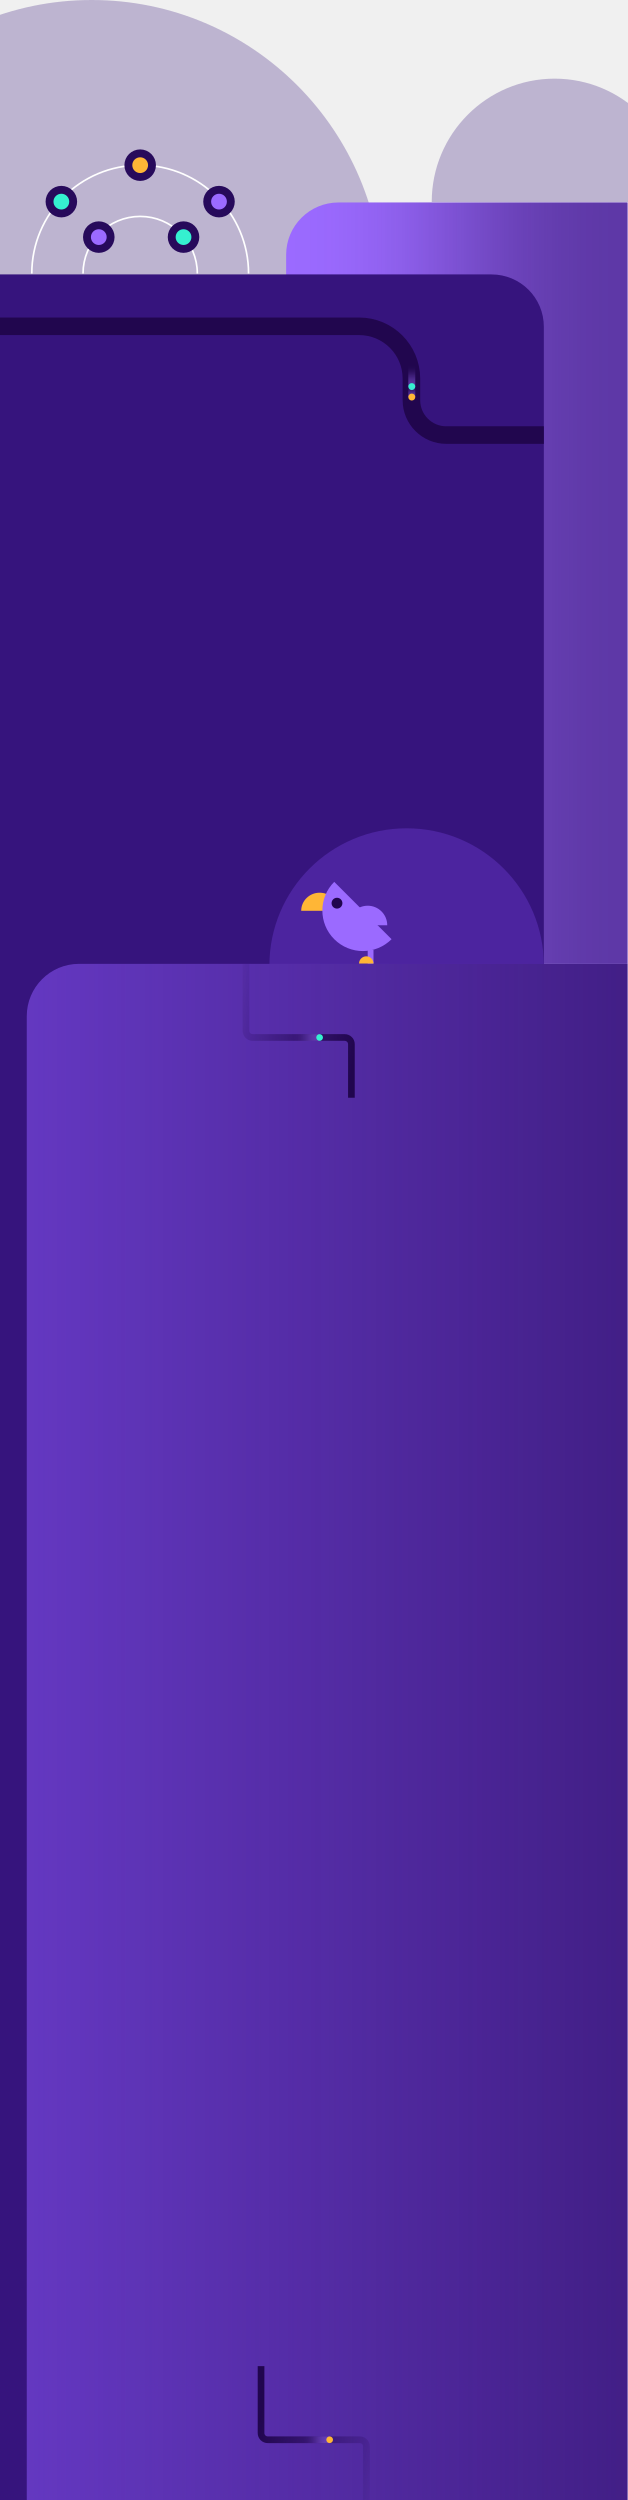
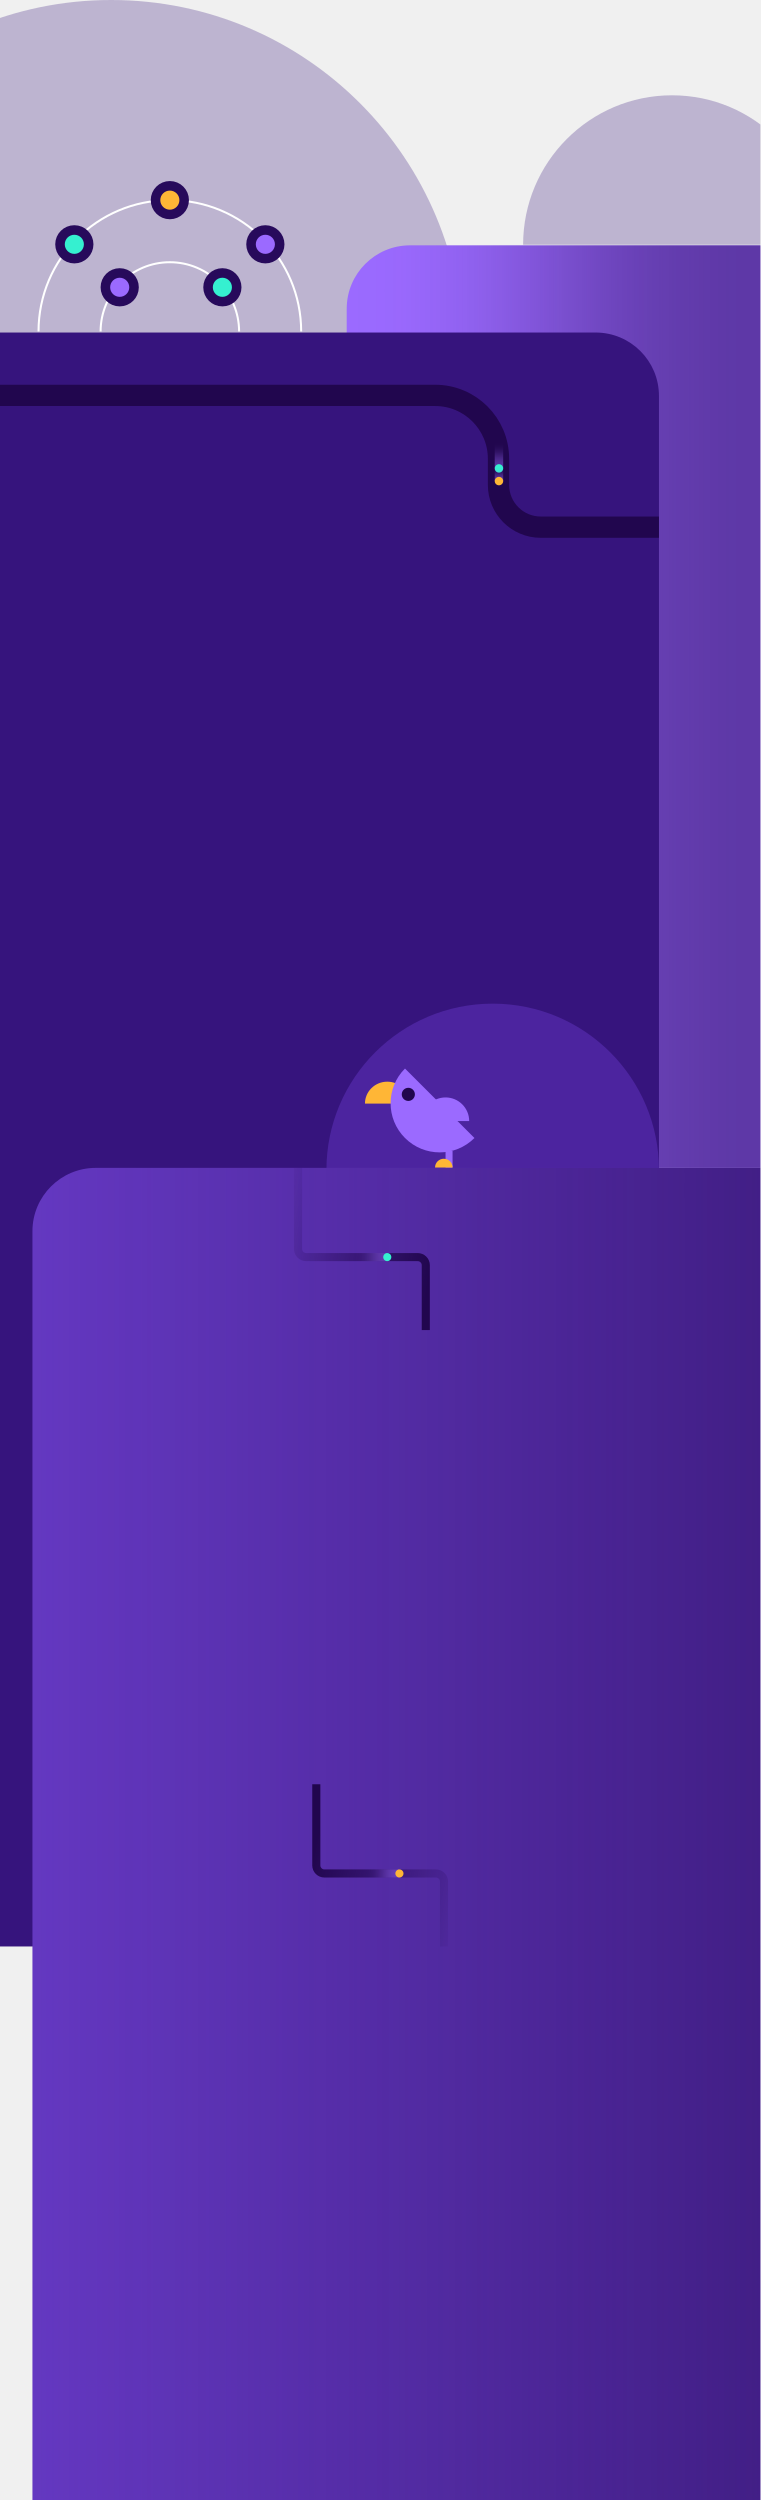
- <svg xmlns="http://www.w3.org/2000/svg" id="eop1mfZyzHS1" viewBox="0 0 375 1494" shape-rendering="geometricPrecision" text-rendering="geometricPrecision">
+ <svg xmlns="http://www.w3.org/2000/svg" width="375" height="1233" viewBox="0 0 375 1233" fill="none">
+   <g clip-path="url(#clip0_1156_7027)">
+     <path d="M54.828 -0C-41.175 -0 -119 78.117 -119 174.479L228.656 174.479C228.656 78.117 150.831 -0 54.828 -0Z" fill="#36147D" fill-opacity="0.27" />
+     <path d="M331.437 47C290.879 47 258 79.996 258 120.698L404.875 120.698C404.875 79.996 371.996 47 331.437 47Z" fill="#36147D" fill-opacity="0.27" />
+     <path d="M375 121H202.25C184.991 121 171 134.991 171 152.25V576H375V121Z" fill="#9B6AFF" />
+     <path d="M171 152.25C171 134.991 184.991 121 202.25 121L375 121L375 576H171L171 152.25Z" fill="url(#paint0_linear_1156_7027)" fill-opacity="0.5" />
+     <path d="M0 164H293.75C311.009 164 325 177.991 325 195.25V960H0V164Z" fill="#36147D" />
+     <path d="M148.537 163.48C148.537 127.709 119.539 98.711 83.769 98.711C47.998 98.711 19 127.709 19 163.48" stroke="white" />
+     <path d="M117.919 163.479C117.919 144.618 102.629 129.329 83.768 129.329C64.907 129.329 49.617 144.618 49.617 163.479" stroke="white" />
+     <circle cx="83.768" cy="98.71" r="7.066" transform="rotate(90 83.7681 98.7104)" fill="#FFB636" stroke="#270A5B" stroke-width="4.71" />
+     <circle cx="36.664" cy="120.496" r="7.066" transform="rotate(90 36.6645 120.496)" fill="#35F0D0" stroke="#270A5B" stroke-width="4.71" />
+     <circle cx="109.676" cy="141.693" r="7.066" transform="rotate(90 109.676 141.693)" fill="#35F0D0" stroke="#270A5B" stroke-width="4.71" />
+     <circle cx="130.874" cy="120.496" r="7.066" transform="rotate(90 130.874 120.496)" fill="#9B6AFF" stroke="#270A5B" stroke-width="4.71" />
+     <circle cx="59.039" cy="141.693" r="7.066" transform="rotate(90 59.0386 141.693)" fill="#9B6AFF" stroke="#270A5B" stroke-width="4.71" />
+     <rect x="78.003" y="654.001" width="220" height="226" rx="24" fill="#21064E" />
+     <rect x="101.263" y="816.82" width="174.449" height="39.383" rx="19.692" fill="#35F0D0" />
+     <path d="M129.934 831.643L132.68 839.68H132.791L135.538 831.643H137.147L133.596 841.511H131.876L128.325 831.643H129.934ZM141.694 841.646C141.09 841.646 140.547 841.531 140.066 841.299C139.587 841.065 139.205 840.744 138.919 840.336C138.633 839.928 138.48 839.462 138.461 838.938H139.907C139.942 839.362 140.13 839.711 140.47 839.984C140.811 840.257 141.219 840.393 141.694 840.393C142.073 840.393 142.409 840.307 142.701 840.133C142.997 839.957 143.228 839.714 143.395 839.406C143.565 839.097 143.65 838.746 143.65 838.35C143.65 837.949 143.564 837.591 143.39 837.276C143.217 836.961 142.977 836.714 142.672 836.534C142.37 836.354 142.023 836.263 141.631 836.259C141.333 836.259 141.032 836.311 140.73 836.413C140.429 836.516 140.184 836.651 139.998 836.818L138.635 836.616L139.189 831.643H144.614V832.92H140.427L140.114 835.681H140.172C140.364 835.495 140.62 835.339 140.938 835.214C141.259 835.088 141.603 835.026 141.969 835.026C142.569 835.026 143.104 835.169 143.573 835.455C144.045 835.741 144.416 836.131 144.686 836.625C144.959 837.117 145.094 837.682 145.091 838.322C145.094 838.961 144.95 839.531 144.657 840.032C144.368 840.533 143.967 840.928 143.453 841.217C142.942 841.503 142.356 841.646 141.694 841.646ZM153.771 841.511H150.577V831.643H153.872C154.839 831.643 155.67 831.841 156.363 832.236C157.057 832.628 157.589 833.192 157.958 833.927C158.331 834.66 158.517 835.538 158.517 836.563C158.517 837.591 158.329 838.474 157.953 839.213C157.581 839.952 157.041 840.52 156.334 840.919C155.628 841.314 154.773 841.511 153.771 841.511ZM152.065 840.21H153.689C154.441 840.21 155.066 840.069 155.564 839.786C156.061 839.5 156.434 839.088 156.681 838.548C156.929 838.005 157.052 837.343 157.052 836.563C157.052 835.789 156.929 835.132 156.681 834.592C156.437 834.053 156.073 833.643 155.588 833.364C155.103 833.084 154.5 832.944 153.781 832.944H152.065V840.21ZM163.37 841.661C162.677 841.661 162.071 841.502 161.554 841.184C161.037 840.866 160.635 840.421 160.349 839.849C160.063 839.277 159.92 838.609 159.92 837.845C159.92 837.077 160.063 836.405 160.349 835.83C160.635 835.255 161.037 834.809 161.554 834.491C162.071 834.173 162.677 834.014 163.37 834.014C164.064 834.014 164.67 834.173 165.187 834.491C165.704 834.809 166.106 835.255 166.391 835.83C166.677 836.405 166.82 837.077 166.82 837.845C166.82 838.609 166.677 839.277 166.391 839.849C166.106 840.421 165.704 840.866 165.187 841.184C164.67 841.502 164.064 841.661 163.37 841.661ZM163.375 840.451C163.825 840.451 164.198 840.332 164.493 840.095C164.789 839.857 165.007 839.541 165.148 839.145C165.293 838.75 165.365 838.315 165.365 837.84C165.365 837.368 165.293 836.934 165.148 836.539C165.007 836.14 164.789 835.821 164.493 835.58C164.198 835.339 163.825 835.219 163.375 835.219C162.922 835.219 162.546 835.339 162.248 835.58C161.952 835.821 161.732 836.14 161.588 836.539C161.446 836.934 161.376 837.368 161.376 837.84C161.376 838.315 161.446 838.75 161.588 839.145C161.732 839.541 161.952 839.857 162.248 840.095C162.546 840.332 162.922 840.451 163.375 840.451ZM171.546 841.661C170.829 841.661 170.213 841.498 169.696 841.174C169.182 840.846 168.787 840.395 168.51 839.82C168.234 839.245 168.096 838.587 168.096 837.845C168.096 837.093 168.237 836.43 168.52 835.855C168.803 835.276 169.201 834.825 169.715 834.501C170.229 834.176 170.834 834.014 171.531 834.014C172.093 834.014 172.595 834.118 173.035 834.327C173.475 834.533 173.83 834.822 174.099 835.194C174.373 835.567 174.535 836.002 174.586 836.5H173.184C173.107 836.153 172.93 835.855 172.654 835.604C172.381 835.353 172.015 835.228 171.555 835.228C171.154 835.228 170.802 835.334 170.5 835.546C170.201 835.755 169.969 836.054 169.802 836.442C169.635 836.828 169.551 837.284 169.551 837.811C169.551 838.35 169.633 838.816 169.797 839.208C169.961 839.6 170.192 839.904 170.491 840.119C170.793 840.334 171.147 840.442 171.555 840.442C171.828 840.442 172.076 840.392 172.297 840.292C172.522 840.189 172.71 840.043 172.861 839.854C173.015 839.664 173.123 839.436 173.184 839.17H174.586C174.535 839.648 174.379 840.075 174.119 840.451C173.859 840.827 173.51 841.123 173.073 841.338C172.64 841.553 172.13 841.661 171.546 841.661ZM180.815 838.442V834.11H182.26V841.511H180.844V840.23H180.767C180.597 840.625 180.323 840.954 179.948 841.217C179.575 841.478 179.111 841.608 178.555 841.608C178.08 841.608 177.659 841.503 177.293 841.294C176.93 841.082 176.644 840.769 176.435 840.355C176.23 839.94 176.127 839.428 176.127 838.818V834.11H177.567V838.644C177.567 839.149 177.707 839.55 177.987 839.849C178.266 840.148 178.629 840.297 179.076 840.297C179.345 840.297 179.614 840.23 179.88 840.095C180.15 839.96 180.373 839.756 180.55 839.483C180.73 839.21 180.818 838.863 180.815 838.442ZM184.196 841.511V834.11H185.579V835.315H185.671C185.825 834.907 186.077 834.589 186.427 834.361C186.777 834.13 187.196 834.014 187.685 834.014C188.179 834.014 188.594 834.13 188.928 834.361C189.265 834.592 189.514 834.91 189.675 835.315H189.752C189.928 834.92 190.209 834.605 190.595 834.371C190.98 834.133 191.44 834.014 191.973 834.014C192.644 834.014 193.192 834.224 193.616 834.645C194.043 835.066 194.257 835.7 194.257 836.548V841.511H192.816V836.683C192.816 836.182 192.68 835.819 192.407 835.594C192.134 835.37 191.807 835.257 191.428 835.257C190.959 835.257 190.595 835.402 190.335 835.691C190.074 835.977 189.944 836.344 189.944 836.794V841.511H188.509V836.592C188.509 836.19 188.383 835.867 188.133 835.623C187.882 835.379 187.556 835.257 187.155 835.257C186.882 835.257 186.629 835.329 186.398 835.474C186.17 835.615 185.985 835.813 185.844 836.067C185.706 836.32 185.637 836.614 185.637 836.948V841.511H184.196ZM199.377 841.661C198.648 841.661 198.02 841.505 197.493 841.193C196.97 840.878 196.565 840.437 196.279 839.868C195.997 839.296 195.855 838.627 195.855 837.859C195.855 837.101 195.997 836.433 196.279 835.855C196.565 835.276 196.963 834.825 197.474 834.501C197.988 834.176 198.589 834.014 199.276 834.014C199.694 834.014 200.099 834.083 200.49 834.221C200.882 834.359 201.234 834.576 201.546 834.872C201.857 835.167 202.103 835.551 202.283 836.023C202.463 836.492 202.553 837.062 202.553 837.734V838.244H196.67V837.165H201.141C201.141 836.786 201.064 836.45 200.91 836.158C200.755 835.863 200.539 835.63 200.259 835.459C199.983 835.289 199.658 835.204 199.286 835.204C198.881 835.204 198.528 835.304 198.226 835.503C197.927 835.699 197.696 835.956 197.532 836.274C197.371 836.589 197.291 836.931 197.291 837.3V838.143C197.291 838.638 197.378 839.059 197.551 839.406C197.728 839.753 197.974 840.018 198.288 840.201C198.603 840.381 198.971 840.47 199.392 840.47C199.665 840.47 199.914 840.432 200.139 840.355C200.364 840.275 200.558 840.156 200.722 839.998C200.886 839.841 201.011 839.647 201.098 839.415L202.461 839.661C202.352 840.063 202.156 840.414 201.873 840.716C201.594 841.015 201.242 841.248 200.818 841.415C200.397 841.579 199.917 841.661 199.377 841.661ZM205.592 837.117V841.511H204.151V834.11H205.534V835.315H205.626C205.796 834.923 206.062 834.608 206.425 834.371C206.792 834.133 207.252 834.014 207.808 834.014C208.313 834.014 208.754 834.12 209.133 834.332C209.512 834.541 209.806 834.852 210.015 835.267C210.224 835.681 210.328 836.193 210.328 836.804V841.511H208.887V836.977C208.887 836.441 208.748 836.022 208.468 835.72C208.189 835.414 207.805 835.262 207.317 835.262C206.983 835.262 206.686 835.334 206.425 835.479C206.168 835.623 205.964 835.835 205.813 836.115C205.666 836.391 205.592 836.725 205.592 837.117ZM215.715 834.11V835.267H211.672V834.11H215.715ZM212.757 832.337H214.197V839.338C214.197 839.618 214.239 839.828 214.323 839.969C214.406 840.108 214.514 840.202 214.645 840.254C214.78 840.302 214.926 840.326 215.084 840.326C215.199 840.326 215.301 840.318 215.387 840.302C215.474 840.286 215.542 840.273 215.59 840.263L215.85 841.453C215.766 841.486 215.648 841.518 215.493 841.55C215.339 841.585 215.146 841.604 214.915 841.608C214.536 841.614 214.183 841.547 213.855 841.405C213.527 841.264 213.262 841.045 213.06 840.75C212.858 840.454 212.757 840.083 212.757 839.637V832.337ZM219.462 841.675C218.993 841.675 218.569 841.588 218.19 841.415C217.811 841.238 217.511 840.983 217.289 840.649C217.071 840.315 216.962 839.905 216.962 839.42C216.962 839.003 217.042 838.659 217.203 838.389C217.363 838.119 217.58 837.906 217.853 837.748C218.126 837.591 218.431 837.472 218.769 837.392C219.106 837.311 219.45 837.25 219.8 837.209C220.243 837.157 220.603 837.115 220.879 837.083C221.155 837.048 221.356 836.992 221.481 836.915C221.607 836.837 221.669 836.712 221.669 836.539V836.505C221.669 836.084 221.55 835.758 221.313 835.527C221.078 835.296 220.728 835.18 220.262 835.18C219.777 835.18 219.395 835.288 219.115 835.503C218.839 835.715 218.648 835.951 218.542 836.211L217.188 835.903C217.349 835.453 217.583 835.09 217.892 834.814C218.203 834.534 218.561 834.332 218.966 834.207C219.371 834.078 219.796 834.014 220.243 834.014C220.538 834.014 220.852 834.049 221.183 834.12C221.517 834.187 221.828 834.313 222.117 834.496C222.41 834.679 222.649 834.941 222.835 835.281C223.022 835.618 223.115 836.057 223.115 836.597V841.511H221.708V840.499H221.65C221.557 840.686 221.417 840.869 221.231 841.049C221.044 841.229 220.805 841.378 220.513 841.497C220.22 841.616 219.87 841.675 219.462 841.675ZM219.776 840.519C220.174 840.519 220.514 840.44 220.797 840.283C221.083 840.125 221.3 839.92 221.448 839.666C221.599 839.409 221.674 839.134 221.674 838.842V837.888C221.623 837.939 221.523 837.987 221.375 838.032C221.231 838.074 221.065 838.111 220.879 838.143C220.693 838.172 220.511 838.199 220.335 838.225C220.158 838.248 220.01 838.267 219.891 838.283C219.612 838.318 219.356 838.378 219.125 838.461C218.897 838.545 218.714 838.665 218.576 838.823C218.441 838.977 218.373 839.182 218.373 839.439C218.373 839.796 218.505 840.066 218.769 840.249C219.032 840.429 219.368 840.519 219.776 840.519ZM228.488 834.11V835.267H224.446V834.11H228.488ZM225.53 832.337H226.971V839.338C226.971 839.618 227.012 839.828 227.096 839.969C227.179 840.108 227.287 840.202 227.419 840.254C227.554 840.302 227.7 840.326 227.857 840.326C227.973 840.326 228.074 840.318 228.161 840.302C228.247 840.286 228.315 840.273 228.363 840.263L228.623 841.453C228.54 841.486 228.421 841.518 228.267 841.55C228.112 841.585 227.92 841.604 227.688 841.608C227.309 841.614 226.956 841.547 226.628 841.405C226.301 841.264 226.036 841.045 225.833 840.75C225.631 840.454 225.53 840.083 225.53 839.637V832.337ZM230.082 841.511V834.11H231.523V841.511H230.082ZM230.809 832.968C230.559 832.968 230.344 832.885 230.164 832.718C229.987 832.548 229.899 832.345 229.899 832.111C229.899 831.873 229.987 831.671 230.164 831.504C230.344 831.333 230.559 831.248 230.809 831.248C231.06 831.248 231.274 831.333 231.45 831.504C231.63 831.671 231.72 831.873 231.72 832.111C231.72 832.345 231.63 832.548 231.45 832.718C231.274 832.885 231.06 832.968 230.809 832.968ZM236.578 841.661C235.884 841.661 235.279 841.502 234.762 841.184C234.245 840.866 233.843 840.421 233.557 839.849C233.271 839.277 233.128 838.609 233.128 837.845C233.128 837.077 233.271 836.405 233.557 835.83C233.843 835.255 234.245 834.809 234.762 834.491C235.279 834.173 235.884 834.014 236.578 834.014C237.272 834.014 237.877 834.173 238.395 834.491C238.912 834.809 239.313 835.255 239.599 835.83C239.885 836.405 240.028 837.077 240.028 837.845C240.028 838.609 239.885 839.277 239.599 839.849C239.313 840.421 238.912 840.866 238.395 841.184C237.877 841.502 237.272 841.661 236.578 841.661ZM236.583 840.451C237.033 840.451 237.405 840.332 237.701 840.095C237.996 839.857 238.215 839.541 238.356 839.145C238.501 838.75 238.573 838.315 238.573 837.84C238.573 837.368 238.501 836.934 238.356 836.539C238.215 836.14 237.996 835.821 237.701 835.58C237.405 835.339 237.033 835.219 236.583 835.219C236.13 835.219 235.754 835.339 235.456 835.58C235.16 835.821 234.94 836.14 234.795 836.539C234.654 836.934 234.583 837.368 234.583 837.84C234.583 838.315 234.654 838.75 234.795 839.145C234.94 839.541 235.16 839.857 235.456 840.095C235.754 840.332 236.13 840.451 236.583 840.451ZM243.077 837.117V841.511H241.636V834.11H243.019V835.315H243.111C243.281 834.923 243.547 834.608 243.91 834.371C244.277 834.133 244.738 834.014 245.293 834.014C245.798 834.014 246.239 834.12 246.618 834.332C246.997 834.541 247.291 834.852 247.5 835.267C247.709 835.681 247.813 836.193 247.813 836.804V841.511H246.373V836.977C246.373 836.441 246.233 836.022 245.953 835.72C245.674 835.414 245.29 835.262 244.802 835.262C244.468 835.262 244.171 835.334 243.91 835.479C243.653 835.623 243.449 835.835 243.298 836.115C243.151 836.391 243.077 836.725 243.077 837.117Z" fill="#36147D" />
+     <path d="M97.435 676.535L94.774 679.199L97.438 681.863C97.68 682.105 97.68 682.499 97.438 682.741C97.314 682.859 97.156 682.921 96.997 682.921C96.839 682.921 96.681 682.859 96.56 682.738L93.459 679.636C93.217 679.395 93.217 679.001 93.459 678.759L96.56 675.657C96.802 675.416 97.196 675.416 97.438 675.657C97.68 675.899 97.68 676.293 97.435 676.535L97.435 676.535ZM112.941 678.762L109.84 675.66C109.598 675.418 109.204 675.418 108.962 675.66C108.72 675.902 108.72 676.296 108.962 676.538L111.626 679.199L108.962 681.863C108.72 682.105 108.72 682.499 108.962 682.741C109.086 682.859 109.244 682.921 109.403 682.921C109.561 682.921 109.719 682.859 109.84 682.738L112.941 679.636C113.186 679.394 113.186 679.004 112.941 678.762ZM106.602 673.074C106.301 672.906 105.923 673.015 105.759 673.316L99.556 684.481C99.388 684.781 99.497 685.157 99.798 685.324C99.894 685.377 99.996 685.402 100.099 685.402C100.316 685.402 100.527 685.287 100.641 685.082L106.844 673.917C107.012 673.62 106.903 673.241 106.602 673.074Z" fill="#9B6AFF" />
+     <path d="M141.887 778.286H224.266C232.83 778.286 239.773 771.343 239.773 762.779V711.199C239.773 696.998 214.575 685.735 201.976 705.812C189.376 725.889 176.293 736.662 152.064 729.807C132.68 724.322 126.865 738.948 126.381 746.946V762.779C126.381 771.343 133.323 778.286 141.887 778.286Z" stroke="white" stroke-width="1.938" stroke-linecap="round" />
+     <path d="M205.853 732.735L205.853 740.488" stroke="white" stroke-width="1.938" stroke-linecap="round" />
+     <path d="M205.853 717.229L205.853 724.982" stroke="white" stroke-width="1.938" stroke-linecap="round" />
+     <path d="M205.853 748.241L205.853 755.995" stroke="white" stroke-width="1.938" stroke-linecap="round" />
+     <path d="M205.853 763.748L205.853 771.501" stroke="white" stroke-width="1.938" stroke-linecap="round" />
+     <path d="M194.222 703.661C194.222 710.084 199.429 715.29 205.852 715.29C212.275 715.29 217.482 710.084 217.482 703.661C217.482 697.237 212.275 692.031 205.852 692.031C199.429 692.031 194.222 697.237 194.222 703.661Z" fill="#9B6AFF" stroke="#21064E" stroke-width="7.753" />
+     <path d="M325 260L266.693 260C255.187 260 245.86 250.673 245.86 239.167L245.86 226.25C245.86 208.991 231.869 195 214.61 195L0 195" stroke="#21064E" stroke-width="10.5" />
+     <rect x="248.167" y="218" width="13.021" height="4.167" transform="rotate(90 248.167 218)" fill="url(#paint1_linear_1156_7027)" fill-opacity="0.46" />
+     <circle cx="246.084" cy="231.021" r="2.083" transform="rotate(90 246.084 231.021)" fill="#35F0D0" />
+     <rect x="248.167" y="229.979" width="7.292" height="4.167" transform="rotate(90 248.167 229.979)" fill="url(#paint2_linear_1156_7027)" fill-opacity="0.46" />
+     <circle cx="246.084" cy="237.271" r="2.083" transform="rotate(90 246.084 237.271)" fill="#FFB636" />
+     <path d="M243 495C197.713 495 161 531.713 161 577L325 577C325 531.713 288.287 495 243 495Z" fill="#4C249F" />
+     <path d="M375 576H47.25C29.991 576 16 589.991 16 607.25V1233H375V576Z" fill="#6438C1" />
+     <path d="M16 607.25C16 589.991 29.991 576 47.25 576H375V1233H16V607.25Z" fill="url(#paint3_linear_1156_7027)" fill-opacity="0.51" />
+     <path d="M191.016 533.48C197.1 533.48 202.032 538.315 202.032 544.28L180 544.28C180 538.315 184.932 533.48 191.016 533.48Z" fill="#FFB636" />
+     <path d="M199.739 561.261C190.279 551.8 190.279 536.461 199.739 527L234 561.261C224.539 570.722 209.2 570.722 199.739 561.261Z" fill="#9B6AFF" />
+     <path d="M219.744 541.255C226.186 541.255 231.408 546.478 231.408 552.919L208.08 552.919C208.08 546.478 213.302 541.255 219.744 541.255Z" fill="#9B6AFF" />
+     <circle cx="3.24" cy="3.24" r="3.24" transform="matrix(-1 0 0 1 204.625 536.503)" fill="#21064E" />
+     <rect width="3.456" height="8.208" transform="matrix(-1 0 0 1 223.201 567.607)" fill="#9B6AFF" />
+     <path d="M218.882 571.495C221.267 571.495 223.201 573.43 223.201 575.815L214.562 575.815C214.562 573.43 216.496 571.495 218.882 571.495Z" fill="#FFB636" />
+     <path d="M219 960L219 928C219 925.791 217.209 924 215 924L160 924C157.791 924 156 922.209 156 920L156 880" stroke="url(#paint4_linear_1156_7027)" stroke-width="4" />
+     <rect x="181" y="922" width="16" height="4" fill="url(#paint5_linear_1156_7027)" fill-opacity="0.46" />
+     <circle cx="197" cy="924" r="2" fill="#FFB636" />
+     <path d="M147 576L147 616C147 618.209 148.791 620 151 620L206 620C208.209 620 210 621.791 210 624L210 656" stroke="url(#paint6_linear_1156_7027)" stroke-width="4" />
+     <rect x="175" y="618" width="16" height="4" fill="url(#paint7_linear_1156_7027)" fill-opacity="0.46" />
+     <circle cx="191" cy="620" r="2" fill="#35F0D0" />
+   </g>
  <defs>
-     <linearGradient id="eop1mfZyzHS5-fill" x1="494" y1="348.5" x2="290" y2="348.5" spreadMethod="pad" gradientUnits="userSpaceOnUse" gradientTransform="translate(0 0)">
-       <stop id="eop1mfZyzHS5-fill-0" offset="0%" stop-color="#21064e" />
-       <stop id="eop1mfZyzHS5-fill-1" offset="6.667%" stop-color="rgba(33,6,78,0.991)" />
-       <stop id="eop1mfZyzHS5-fill-2" offset="13.333%" stop-color="rgba(33,6,78,0.964)" />
-       <stop id="eop1mfZyzHS5-fill-3" offset="20%" stop-color="rgba(33,6,78,0.918)" />
-       <stop id="eop1mfZyzHS5-fill-4" offset="26.667%" stop-color="rgba(33,6,78,0.853)" />
-       <stop id="eop1mfZyzHS5-fill-5" offset="33.333%" stop-color="rgba(33,6,78,0.768)" />
-       <stop id="eop1mfZyzHS5-fill-6" offset="40%" stop-color="rgba(33,6,78,0.668)" />
-       <stop id="eop1mfZyzHS5-fill-7" offset="46.667%" stop-color="rgba(33,6,78,0.557)" />
-       <stop id="eop1mfZyzHS5-fill-8" offset="53.333%" stop-color="rgba(33,6,78,0.443)" />
-       <stop id="eop1mfZyzHS5-fill-9" offset="60%" stop-color="rgba(33,6,78,0.332)" />
-       <stop id="eop1mfZyzHS5-fill-10" offset="66.667%" stop-color="rgba(33,6,78,0.232)" />
-       <stop id="eop1mfZyzHS5-fill-11" offset="73.333%" stop-color="rgba(33,6,78,0.147)" />
-       <stop id="eop1mfZyzHS5-fill-12" offset="80%" stop-color="rgba(33,6,78,0.082)" />
-       <stop id="eop1mfZyzHS5-fill-13" offset="86.667%" stop-color="rgba(33,6,78,0.036)" />
-       <stop id="eop1mfZyzHS5-fill-14" offset="93.333%" stop-color="rgba(33,6,78,0.01)" />
-       <stop id="eop1mfZyzHS5-fill-15" offset="100%" stop-color="rgba(33,6,78,0)" />
+     <linearGradient id="paint0_linear_1156_7027" x1="375" y1="348.5" x2="171" y2="348.5" gradientUnits="userSpaceOnUse">
+       <stop stop-color="#21064E" />
+       <stop offset="0.067" stop-color="#21064E" stop-opacity="0.991" />
+       <stop offset="0.133" stop-color="#21064E" stop-opacity="0.964" />
+       <stop offset="0.2" stop-color="#21064E" stop-opacity="0.918" />
+       <stop offset="0.267" stop-color="#21064E" stop-opacity="0.853" />
+       <stop offset="0.333" stop-color="#21064E" stop-opacity="0.768" />
+       <stop offset="0.4" stop-color="#21064E" stop-opacity="0.668" />
+       <stop offset="0.467" stop-color="#21064E" stop-opacity="0.557" />
+       <stop offset="0.533" stop-color="#21064E" stop-opacity="0.443" />
+       <stop offset="0.6" stop-color="#21064E" stop-opacity="0.332" />
+       <stop offset="0.667" stop-color="#21064E" stop-opacity="0.232" />
+       <stop offset="0.733" stop-color="#21064E" stop-opacity="0.147" />
+       <stop offset="0.8" stop-color="#21064E" stop-opacity="0.082" />
+       <stop offset="0.867" stop-color="#21064E" stop-opacity="0.036" />
+       <stop offset="0.933" stop-color="#21064E" stop-opacity="0.01" />
+       <stop offset="1" stop-color="#21064E" stop-opacity="0" />
    </linearGradient>
-     <linearGradient id="eop1mfZyzHS9-fill" x1="494" y1="1035" x2="135" y2="1035" spreadMethod="pad" gradientUnits="userSpaceOnUse" gradientTransform="translate(0 0)">
-       <stop id="eop1mfZyzHS9-fill-0" offset="0%" stop-color="#21064e" />
-       <stop id="eop1mfZyzHS9-fill-1" offset="100%" stop-color="rgba(33,6,78,0)" />
+     <linearGradient id="paint1_linear_1156_7027" x1="261.188" y1="219.562" x2="248.167" y2="219.562" gradientUnits="userSpaceOnUse">
+       <stop stop-color="#9B6AFF" />
+       <stop offset="0.067" stop-color="#9B6AFF" stop-opacity="0.991" />
+       <stop offset="0.133" stop-color="#9B6AFF" stop-opacity="0.964" />
+       <stop offset="0.2" stop-color="#9B6AFF" stop-opacity="0.918" />
+       <stop offset="0.267" stop-color="#9B6AFF" stop-opacity="0.853" />
+       <stop offset="0.333" stop-color="#9B6AFF" stop-opacity="0.768" />
+       <stop offset="0.4" stop-color="#9B6AFF" stop-opacity="0.668" />
+       <stop offset="0.467" stop-color="#9B6AFF" stop-opacity="0.557" />
+       <stop offset="0.533" stop-color="#9B6AFF" stop-opacity="0.443" />
+       <stop offset="0.6" stop-color="#9B6AFF" stop-opacity="0.332" />
+       <stop offset="0.667" stop-color="#9B6AFF" stop-opacity="0.232" />
+       <stop offset="0.733" stop-color="#9B6AFF" stop-opacity="0.147" />
+       <stop offset="0.8" stop-color="#9B6AFF" stop-opacity="0.082" />
+       <stop offset="0.867" stop-color="#9B6AFF" stop-opacity="0.036" />
+       <stop offset="0.933" stop-color="#9B6AFF" stop-opacity="0.01" />
+       <stop offset="1" stop-color="#9B6AFF" stop-opacity="0" />
    </linearGradient>
-     <linearGradient id="eop1mfZyzHS23-stroke" x1="276.729" y1="1434.77" x2="353.538" y2="1452.05" spreadMethod="pad" gradientUnits="userSpaceOnUse" gradientTransform="translate(0 0)">
-       <stop id="eop1mfZyzHS23-stroke-0" offset="0%" stop-color="#21064e" />
-       <stop id="eop1mfZyzHS23-stroke-1" offset="100%" stop-color="rgba(33,6,78,0)" />
+     <linearGradient id="paint2_linear_1156_7027" x1="255.459" y1="231.542" x2="248.167" y2="231.542" gradientUnits="userSpaceOnUse">
+       <stop stop-color="#9B6AFF" />
+       <stop offset="0.067" stop-color="#9B6AFF" stop-opacity="0.991" />
+       <stop offset="0.133" stop-color="#9B6AFF" stop-opacity="0.964" />
+       <stop offset="0.2" stop-color="#9B6AFF" stop-opacity="0.918" />
+       <stop offset="0.267" stop-color="#9B6AFF" stop-opacity="0.853" />
+       <stop offset="0.333" stop-color="#9B6AFF" stop-opacity="0.768" />
+       <stop offset="0.4" stop-color="#9B6AFF" stop-opacity="0.668" />
+       <stop offset="0.467" stop-color="#9B6AFF" stop-opacity="0.557" />
+       <stop offset="0.533" stop-color="#9B6AFF" stop-opacity="0.443" />
+       <stop offset="0.6" stop-color="#9B6AFF" stop-opacity="0.332" />
+       <stop offset="0.667" stop-color="#9B6AFF" stop-opacity="0.232" />
+       <stop offset="0.733" stop-color="#9B6AFF" stop-opacity="0.147" />
+       <stop offset="0.8" stop-color="#9B6AFF" stop-opacity="0.082" />
+       <stop offset="0.867" stop-color="#9B6AFF" stop-opacity="0.036" />
+       <stop offset="0.933" stop-color="#9B6AFF" stop-opacity="0.01" />
+       <stop offset="1" stop-color="#9B6AFF" stop-opacity="0" />
    </linearGradient>
-     <linearGradient id="eop1mfZyzHS24-fill" x1="16" y1="1.5" x2="0" y2="1.5" spreadMethod="pad" gradientUnits="userSpaceOnUse" gradientTransform="translate(0 0)">
-       <stop id="eop1mfZyzHS24-fill-0" offset="0%" stop-color="#9b6aff" />
-       <stop id="eop1mfZyzHS24-fill-1" offset="6.667%" stop-color="rgba(155,106,255,0.991)" />
-       <stop id="eop1mfZyzHS24-fill-2" offset="13.333%" stop-color="rgba(155,106,255,0.964)" />
-       <stop id="eop1mfZyzHS24-fill-3" offset="20%" stop-color="rgba(155,106,255,0.918)" />
-       <stop id="eop1mfZyzHS24-fill-4" offset="26.667%" stop-color="rgba(155,106,255,0.853)" />
-       <stop id="eop1mfZyzHS24-fill-5" offset="33.333%" stop-color="rgba(155,106,255,0.768)" />
-       <stop id="eop1mfZyzHS24-fill-6" offset="40%" stop-color="rgba(155,106,255,0.668)" />
-       <stop id="eop1mfZyzHS24-fill-7" offset="46.667%" stop-color="rgba(155,106,255,0.557)" />
-       <stop id="eop1mfZyzHS24-fill-8" offset="53.333%" stop-color="rgba(155,106,255,0.443)" />
-       <stop id="eop1mfZyzHS24-fill-9" offset="60%" stop-color="rgba(155,106,255,0.332)" />
-       <stop id="eop1mfZyzHS24-fill-10" offset="66.667%" stop-color="rgba(155,106,255,0.232)" />
-       <stop id="eop1mfZyzHS24-fill-11" offset="73.333%" stop-color="rgba(155,106,255,0.147)" />
-       <stop id="eop1mfZyzHS24-fill-12" offset="80%" stop-color="rgba(155,106,255,0.082)" />
-       <stop id="eop1mfZyzHS24-fill-13" offset="86.667%" stop-color="rgba(155,106,255,0.036)" />
-       <stop id="eop1mfZyzHS24-fill-14" offset="93.333%" stop-color="rgba(155,106,255,0.01)" />
-       <stop id="eop1mfZyzHS24-fill-15" offset="100%" stop-color="rgba(155,106,255,0)" />
+     <linearGradient id="paint3_linear_1156_7027" x1="375" y1="904.5" x2="16" y2="904.5" gradientUnits="userSpaceOnUse">
+       <stop stop-color="#21064E" />
+       <stop offset="1" stop-color="#21064E" stop-opacity="0" />
    </linearGradient>
-     <linearGradient id="eop1mfZyzHS27-fill" x1="13.021" y1="1.562" x2="0" y2="1.562" spreadMethod="pad" gradientUnits="userSpaceOnUse" gradientTransform="translate(0 0)">
-       <stop id="eop1mfZyzHS27-fill-0" offset="0%" stop-color="#9b6aff" />
-       <stop id="eop1mfZyzHS27-fill-1" offset="6.667%" stop-color="rgba(155,106,255,0.991)" />
-       <stop id="eop1mfZyzHS27-fill-2" offset="13.333%" stop-color="rgba(155,106,255,0.964)" />
-       <stop id="eop1mfZyzHS27-fill-3" offset="20%" stop-color="rgba(155,106,255,0.918)" />
-       <stop id="eop1mfZyzHS27-fill-4" offset="26.667%" stop-color="rgba(155,106,255,0.853)" />
-       <stop id="eop1mfZyzHS27-fill-5" offset="33.333%" stop-color="rgba(155,106,255,0.768)" />
-       <stop id="eop1mfZyzHS27-fill-6" offset="40%" stop-color="rgba(155,106,255,0.668)" />
-       <stop id="eop1mfZyzHS27-fill-7" offset="46.667%" stop-color="rgba(155,106,255,0.557)" />
-       <stop id="eop1mfZyzHS27-fill-8" offset="53.333%" stop-color="rgba(155,106,255,0.443)" />
-       <stop id="eop1mfZyzHS27-fill-9" offset="60%" stop-color="rgba(155,106,255,0.332)" />
-       <stop id="eop1mfZyzHS27-fill-10" offset="66.667%" stop-color="rgba(155,106,255,0.232)" />
-       <stop id="eop1mfZyzHS27-fill-11" offset="73.333%" stop-color="rgba(155,106,255,0.147)" />
-       <stop id="eop1mfZyzHS27-fill-12" offset="80%" stop-color="rgba(155,106,255,0.082)" />
-       <stop id="eop1mfZyzHS27-fill-13" offset="86.667%" stop-color="rgba(155,106,255,0.036)" />
-       <stop id="eop1mfZyzHS27-fill-14" offset="93.333%" stop-color="rgba(155,106,255,0.01)" />
-       <stop id="eop1mfZyzHS27-fill-15" offset="100%" stop-color="rgba(155,106,255,0)" />
+     <linearGradient id="paint4_linear_1156_7027" x1="157.729" y1="900.767" x2="234.538" y2="918.051" gradientUnits="userSpaceOnUse">
+       <stop stop-color="#21064E" />
+       <stop offset="1" stop-color="#21064E" stop-opacity="0" />
    </linearGradient>
-     <linearGradient id="eop1mfZyzHS29-fill" x1="7.292" y1="1.563" x2="0" y2="1.563" spreadMethod="pad" gradientUnits="userSpaceOnUse" gradientTransform="translate(0 0)">
-       <stop id="eop1mfZyzHS29-fill-0" offset="0%" stop-color="#9b6aff" />
-       <stop id="eop1mfZyzHS29-fill-1" offset="6.667%" stop-color="rgba(155,106,255,0.991)" />
-       <stop id="eop1mfZyzHS29-fill-2" offset="13.333%" stop-color="rgba(155,106,255,0.964)" />
-       <stop id="eop1mfZyzHS29-fill-3" offset="20%" stop-color="rgba(155,106,255,0.918)" />
-       <stop id="eop1mfZyzHS29-fill-4" offset="26.667%" stop-color="rgba(155,106,255,0.853)" />
-       <stop id="eop1mfZyzHS29-fill-5" offset="33.333%" stop-color="rgba(155,106,255,0.768)" />
-       <stop id="eop1mfZyzHS29-fill-6" offset="40%" stop-color="rgba(155,106,255,0.668)" />
-       <stop id="eop1mfZyzHS29-fill-7" offset="46.667%" stop-color="rgba(155,106,255,0.557)" />
-       <stop id="eop1mfZyzHS29-fill-8" offset="53.333%" stop-color="rgba(155,106,255,0.443)" />
-       <stop id="eop1mfZyzHS29-fill-9" offset="60%" stop-color="rgba(155,106,255,0.332)" />
-       <stop id="eop1mfZyzHS29-fill-10" offset="66.667%" stop-color="rgba(155,106,255,0.232)" />
-       <stop id="eop1mfZyzHS29-fill-11" offset="73.333%" stop-color="rgba(155,106,255,0.147)" />
-       <stop id="eop1mfZyzHS29-fill-12" offset="80%" stop-color="rgba(155,106,255,0.082)" />
-       <stop id="eop1mfZyzHS29-fill-13" offset="86.667%" stop-color="rgba(155,106,255,0.036)" />
-       <stop id="eop1mfZyzHS29-fill-14" offset="93.333%" stop-color="rgba(155,106,255,0.01)" />
-       <stop id="eop1mfZyzHS29-fill-15" offset="100%" stop-color="rgba(155,106,255,0)" />
+     <linearGradient id="paint5_linear_1156_7027" x1="197" y1="923.5" x2="181" y2="923.5" gradientUnits="userSpaceOnUse">
+       <stop stop-color="#9B6AFF" />
+       <stop offset="0.067" stop-color="#9B6AFF" stop-opacity="0.991" />
+       <stop offset="0.133" stop-color="#9B6AFF" stop-opacity="0.964" />
+       <stop offset="0.2" stop-color="#9B6AFF" stop-opacity="0.918" />
+       <stop offset="0.267" stop-color="#9B6AFF" stop-opacity="0.853" />
+       <stop offset="0.333" stop-color="#9B6AFF" stop-opacity="0.768" />
+       <stop offset="0.4" stop-color="#9B6AFF" stop-opacity="0.668" />
+       <stop offset="0.467" stop-color="#9B6AFF" stop-opacity="0.557" />
+       <stop offset="0.533" stop-color="#9B6AFF" stop-opacity="0.443" />
+       <stop offset="0.6" stop-color="#9B6AFF" stop-opacity="0.332" />
+       <stop offset="0.667" stop-color="#9B6AFF" stop-opacity="0.232" />
+       <stop offset="0.733" stop-color="#9B6AFF" stop-opacity="0.147" />
+       <stop offset="0.8" stop-color="#9B6AFF" stop-opacity="0.082" />
+       <stop offset="0.867" stop-color="#9B6AFF" stop-opacity="0.036" />
+       <stop offset="0.933" stop-color="#9B6AFF" stop-opacity="0.01" />
+       <stop offset="1" stop-color="#9B6AFF" stop-opacity="0" />
    </linearGradient>
-     <linearGradient id="eop1mfZyzHS31-stroke" x1="327.271" y1="650.223" x2="249.094" y2="636.183" spreadMethod="pad" gradientUnits="userSpaceOnUse" gradientTransform="translate(0 0)">
-       <stop id="eop1mfZyzHS31-stroke-0" offset="0%" stop-color="#21064e" />
-       <stop id="eop1mfZyzHS31-stroke-1" offset="100%" stop-color="rgba(33,6,78,0)" />
+     <linearGradient id="paint6_linear_1156_7027" x1="208.271" y1="650.223" x2="130.094" y2="636.183" gradientUnits="userSpaceOnUse">
+       <stop stop-color="#21064E" />
+       <stop offset="1" stop-color="#21064E" stop-opacity="0" />
    </linearGradient>
-     <linearGradient id="eop1mfZyzHS32-fill" x1="16" y1="1.5" x2="0" y2="1.5" spreadMethod="pad" gradientUnits="userSpaceOnUse" gradientTransform="translate(0 0)">
-       <stop id="eop1mfZyzHS32-fill-0" offset="0%" stop-color="#9b6aff" />
-       <stop id="eop1mfZyzHS32-fill-1" offset="6.667%" stop-color="rgba(155,106,255,0.991)" />
-       <stop id="eop1mfZyzHS32-fill-2" offset="13.333%" stop-color="rgba(155,106,255,0.964)" />
-       <stop id="eop1mfZyzHS32-fill-3" offset="20%" stop-color="rgba(155,106,255,0.918)" />
-       <stop id="eop1mfZyzHS32-fill-4" offset="26.667%" stop-color="rgba(155,106,255,0.853)" />
-       <stop id="eop1mfZyzHS32-fill-5" offset="33.333%" stop-color="rgba(155,106,255,0.768)" />
-       <stop id="eop1mfZyzHS32-fill-6" offset="40%" stop-color="rgba(155,106,255,0.668)" />
-       <stop id="eop1mfZyzHS32-fill-7" offset="46.667%" stop-color="rgba(155,106,255,0.557)" />
-       <stop id="eop1mfZyzHS32-fill-8" offset="53.333%" stop-color="rgba(155,106,255,0.443)" />
-       <stop id="eop1mfZyzHS32-fill-9" offset="60%" stop-color="rgba(155,106,255,0.332)" />
-       <stop id="eop1mfZyzHS32-fill-10" offset="66.667%" stop-color="rgba(155,106,255,0.232)" />
-       <stop id="eop1mfZyzHS32-fill-11" offset="73.333%" stop-color="rgba(155,106,255,0.147)" />
-       <stop id="eop1mfZyzHS32-fill-12" offset="80%" stop-color="rgba(155,106,255,0.082)" />
-       <stop id="eop1mfZyzHS32-fill-13" offset="86.667%" stop-color="rgba(155,106,255,0.036)" />
-       <stop id="eop1mfZyzHS32-fill-14" offset="93.333%" stop-color="rgba(155,106,255,0.01)" />
-       <stop id="eop1mfZyzHS32-fill-15" offset="100%" stop-color="rgba(155,106,255,0)" />
+     <linearGradient id="paint7_linear_1156_7027" x1="191" y1="619.5" x2="175" y2="619.5" gradientUnits="userSpaceOnUse">
+       <stop stop-color="#9B6AFF" />
+       <stop offset="0.067" stop-color="#9B6AFF" stop-opacity="0.991" />
+       <stop offset="0.133" stop-color="#9B6AFF" stop-opacity="0.964" />
+       <stop offset="0.2" stop-color="#9B6AFF" stop-opacity="0.918" />
+       <stop offset="0.267" stop-color="#9B6AFF" stop-opacity="0.853" />
+       <stop offset="0.333" stop-color="#9B6AFF" stop-opacity="0.768" />
+       <stop offset="0.4" stop-color="#9B6AFF" stop-opacity="0.668" />
+       <stop offset="0.467" stop-color="#9B6AFF" stop-opacity="0.557" />
+       <stop offset="0.533" stop-color="#9B6AFF" stop-opacity="0.443" />
+       <stop offset="0.6" stop-color="#9B6AFF" stop-opacity="0.332" />
+       <stop offset="0.667" stop-color="#9B6AFF" stop-opacity="0.232" />
+       <stop offset="0.733" stop-color="#9B6AFF" stop-opacity="0.147" />
+       <stop offset="0.8" stop-color="#9B6AFF" stop-opacity="0.082" />
+       <stop offset="0.867" stop-color="#9B6AFF" stop-opacity="0.036" />
+       <stop offset="0.933" stop-color="#9B6AFF" stop-opacity="0.01" />
+       <stop offset="1" stop-color="#9B6AFF" stop-opacity="0" />
    </linearGradient>
+     <clipPath id="clip0_1156_7027">
+       <rect width="375" height="1233" fill="white" />
+     </clipPath>
  </defs>
-   <path d="M173.828,-0C77.826,-0,-0,78.117,0,174.479h347.656c0-96.362-77.825-174.479-173.828-174.479Z" transform="translate(-119 0)" fill="#36147d" fill-opacity="0.27" />
-   <path d="M450.437,47C409.879,47,377,79.996,377,120.698h146.875c0-40.703-32.879-73.698-73.438-73.698Z" transform="translate(-119 0)" fill="#36147d" fill-opacity="0.27" />
-   <path d="M494,121h-172.75C303.991,121,290,134.991,290,152.25v423.75h204v-455Z" transform="translate(-119 0)" fill="#9b6aff" />
-   <path d="M290,152.25c0-17.259,13.991-31.25,31.25-31.25h172.75v455h-204v-423.75Z" transform="translate(-119 0)" fill="url(#eop1mfZyzHS5-fill)" fill-opacity="0.5" />
-   <path d="M119,164h293.75c17.259,0,31.25,13.991,31.25,31.25v1298.75h-325v-1330Z" transform="translate(-119 0)" fill="#36147d" />
-   <path d="M362,495c-45.287,0-82,36.713-82,82h164c0-45.287-36.713-82-82-82Z" transform="translate(-119 0)" fill="#4c249f" />
-   <path d="M494,576h-327.75C148.991,576,135,589.991,135,607.25v886.75h359v-918Z" transform="translate(-119 0)" fill="#6438c1" />
-   <path d="M135,607.25c0-17.259,13.991-31.25,31.25-31.25h327.75v918h-359v-886.75Z" transform="translate(-119 0)" fill="url(#eop1mfZyzHS9-fill)" fill-opacity="0.51" />
-   <path d="M267.537,163.48c0-35.771-28.998-64.769-64.768-64.769C166.998,98.711,138,127.709,138,163.48" transform="translate(-119 0)" fill="none" stroke="#fff" />
-   <path d="M236.919,163.479c0-18.861-15.29-34.15-34.151-34.15s-34.151,15.289-34.151,34.15" transform="translate(-119 0)" fill="none" stroke="#fff" />
-   <circle r="7.066" transform="matrix(0 1-1 0 83.7676 98.71)" fill="#ffb636" stroke="#270a5b" stroke-width="4.71" />
-   <circle r="7.066" transform="matrix(0 1-1 0 36.665 120.496)" fill="#35f0d0" stroke="#270a5b" stroke-width="4.71" />
-   <circle r="7.066" transform="matrix(0 1-1 0 109.676 141.693)" fill="#35f0d0" stroke="#270a5b" stroke-width="4.71" />
-   <circle r="7.066" transform="matrix(0 1-1 0 130.874 120.496)" fill="#9b6aff" stroke="#270a5b" stroke-width="4.71" />
-   <circle r="7.066" transform="matrix(0 1-1 0 59.039 141.693)" fill="#9b6aff" stroke="#270a5b" stroke-width="4.71" />
-   <path d="M310.016,533.48c6.084,0,11.016,4.835,11.016,10.8h-22.032c0-5.965,4.932-10.8,11.016-10.8Z" transform="translate(-119 0)" fill="#ffb636" />
-   <path d="M318.739,561.261c-9.46-9.461-9.46-24.8,0-34.261L353,561.261c-9.461,9.461-24.8,9.461-34.261,0Z" transform="translate(-119 0)" fill="#9b6aff" />
-   <path d="M338.744,541.255c6.442,0,11.664,5.223,11.664,11.664h-23.328c0-6.441,5.222-11.664,11.664-11.664Z" transform="translate(-119 0)" fill="#9b6aff" />
-   <circle r="3.24" transform="matrix(-1 0 0 1 201.385 539.743)" fill="#21064e" />
-   <rect width="3.456" height="8.208" rx="0" ry="0" transform="matrix(-1 0 0 1 223.201 567.607)" fill="#9b6aff" />
-   <path d="M337.882,571.495c2.385,0,4.319,1.935,4.319,4.32h-8.639c0-2.385,1.934-4.32,4.32-4.32Z" transform="translate(-119 0)" fill="#ffb636" />
-   <path d="M338,1494v-32c0-2.21-1.791-4-4-4h-55c-2.209,0-4-1.79-4-4v-40" transform="translate(-119 0)" fill="none" stroke="url(#eop1mfZyzHS23-stroke)" stroke-width="4" />
-   <rect width="16" height="4" rx="0" ry="0" transform="translate(181 1456)" fill="url(#eop1mfZyzHS24-fill)" fill-opacity="0.46" />
-   <circle r="2" transform="translate(197 1458)" fill="#ffb636" />
-   <path d="M444,260h-58.307c-11.506,0-20.833-9.327-20.833-20.833v-12.917c0-17.259-13.991-31.25-31.25-31.25L119,195" transform="translate(-119 0)" fill="none" stroke="#21064e" stroke-width="10.5" />
-   <rect width="13.021" height="4.167" rx="0" ry="0" transform="matrix(0 1-1 0 248.167 218)" fill="url(#eop1mfZyzHS27-fill)" fill-opacity="0.46" />
-   <circle r="2.083" transform="matrix(0 1-1 0 246.084 231.021)" fill="#35f0d0" />
-   <rect width="7.292" height="4.167" rx="0" ry="0" transform="matrix(0 1-1 0 248.167 229.979)" fill="url(#eop1mfZyzHS29-fill)" fill-opacity="0.46" />
-   <circle r="2.083" transform="matrix(0 1-1 0 246.084 237.271)" fill="#ffb636" />
-   <path d="M266,576v40c0,2.209,1.791,4,4,4h55c2.209,0,4,1.791,4,4v32" transform="translate(-119 0)" fill="none" stroke="url(#eop1mfZyzHS31-stroke)" stroke-width="4" />
-   <rect width="16" height="4" rx="0" ry="0" transform="translate(175 618)" fill="url(#eop1mfZyzHS32-fill)" fill-opacity="0.46" />
-   <circle r="2" transform="translate(191 620)" fill="#35f0d0" />
</svg>
